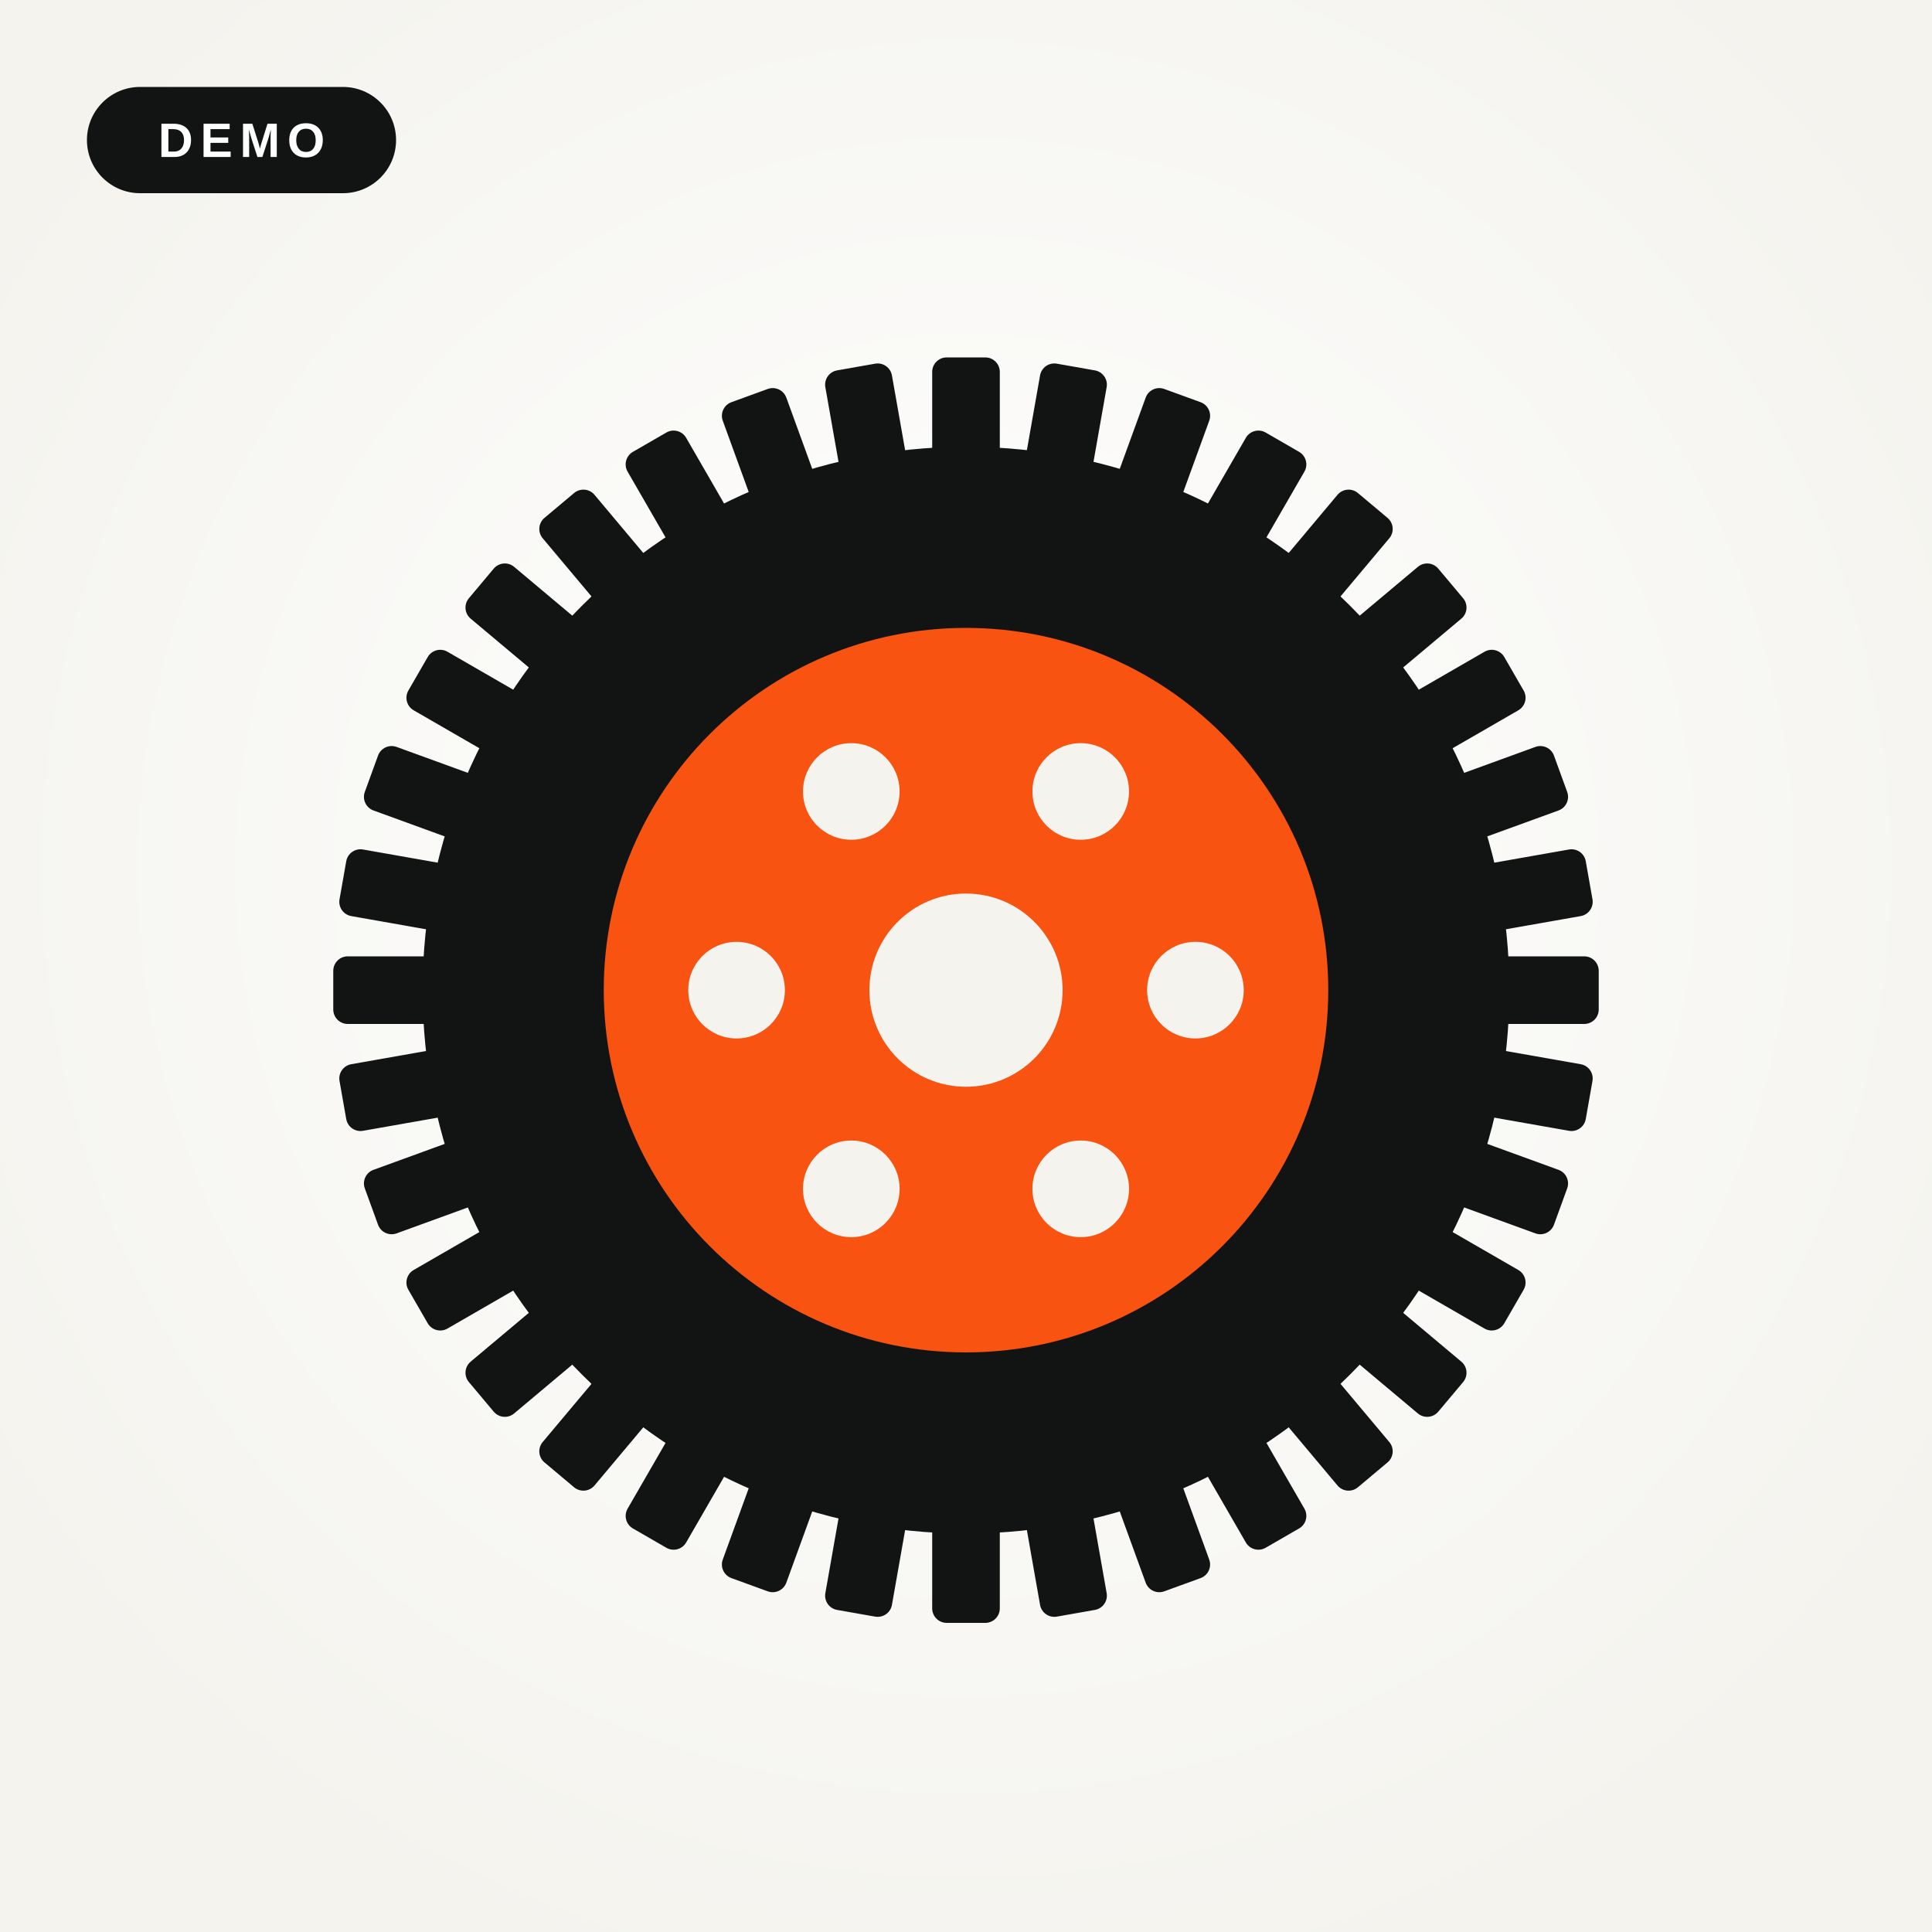
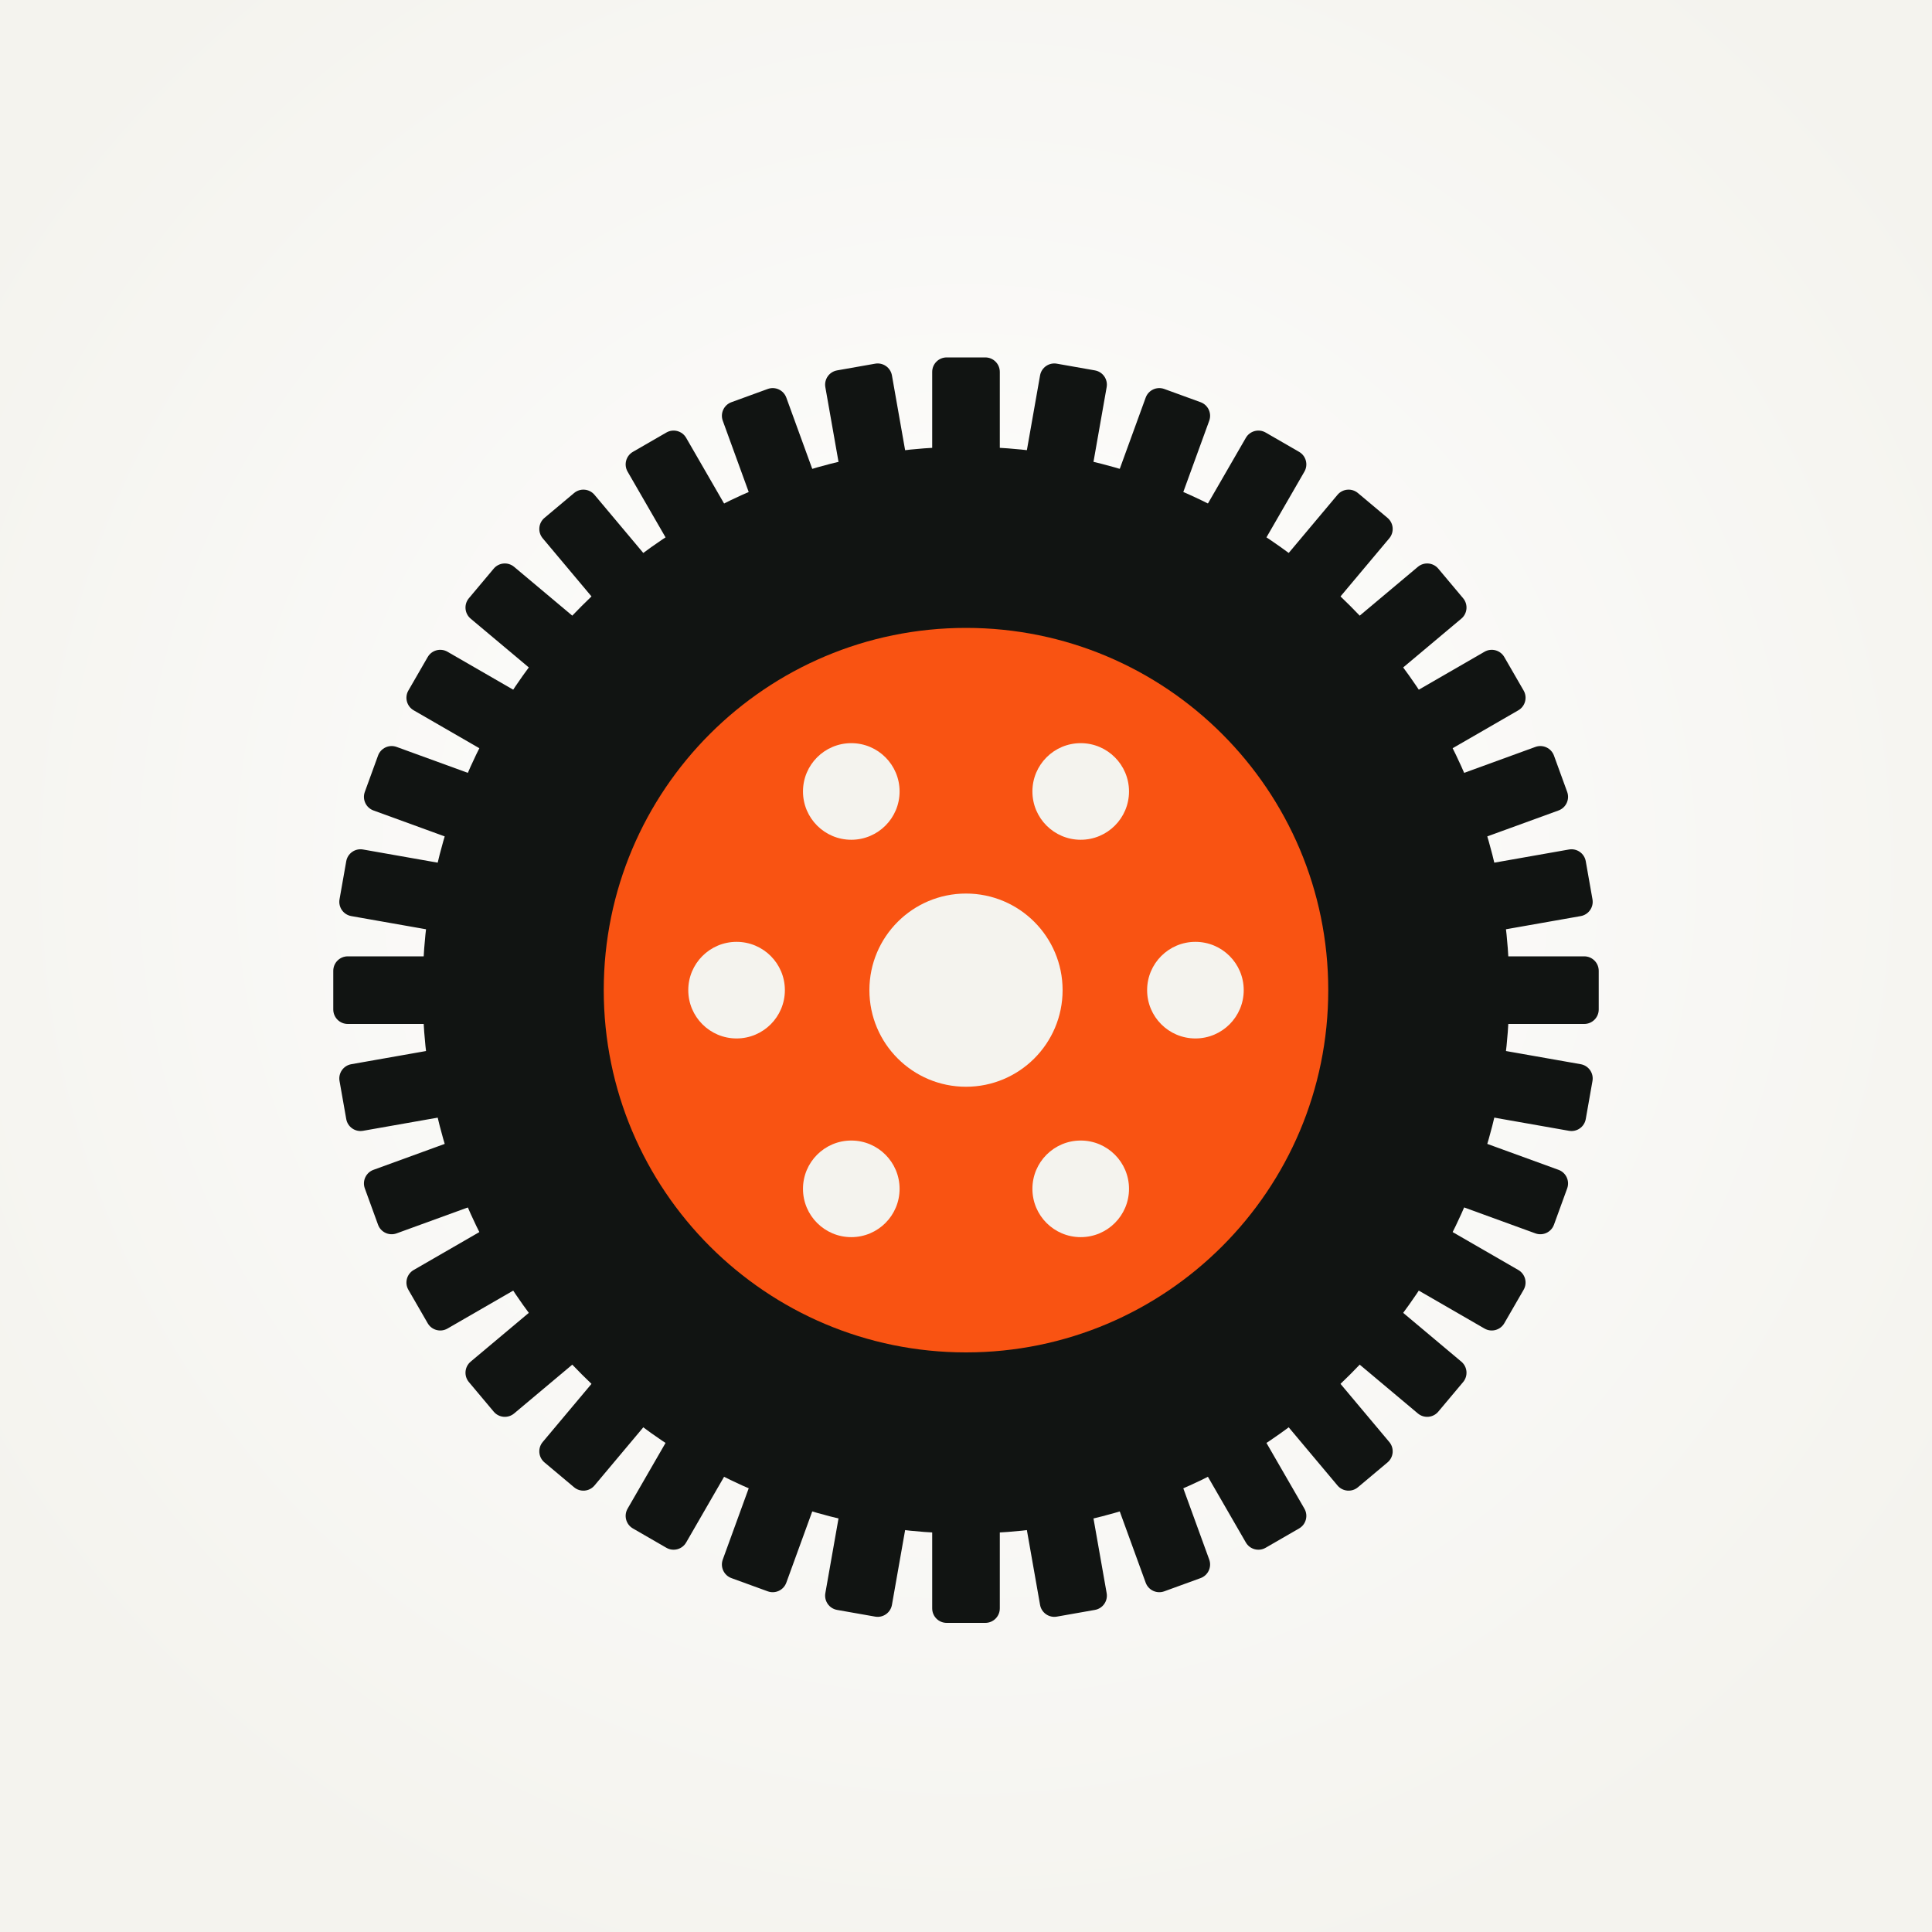
<svg xmlns="http://www.w3.org/2000/svg" viewBox="0 0 800 800" width="800" height="800">
  <defs>
    <radialGradient id="glow" cx="50%" cy="45%" r="60%">
      <stop offset="0" stop-color="#ffffff" />
      <stop offset="1" stop-color="#f4f3ee" />
    </radialGradient>
  </defs>
  <rect width="800" height="800" fill="url(#glow)" />
  <g transform="translate(400 410)">
    <rect x="-14" y="-262" width="28" height="44" rx="6" fill="#111412" transform="rotate(0)" />
    <rect x="-14" y="-262" width="28" height="44" rx="6" fill="#111412" transform="rotate(10)" />
    <rect x="-14" y="-262" width="28" height="44" rx="6" fill="#111412" transform="rotate(20)" />
    <rect x="-14" y="-262" width="28" height="44" rx="6" fill="#111412" transform="rotate(30)" />
    <rect x="-14" y="-262" width="28" height="44" rx="6" fill="#111412" transform="rotate(40)" />
    <rect x="-14" y="-262" width="28" height="44" rx="6" fill="#111412" transform="rotate(50)" />
    <rect x="-14" y="-262" width="28" height="44" rx="6" fill="#111412" transform="rotate(60)" />
    <rect x="-14" y="-262" width="28" height="44" rx="6" fill="#111412" transform="rotate(70)" />
    <rect x="-14" y="-262" width="28" height="44" rx="6" fill="#111412" transform="rotate(80)" />
    <rect x="-14" y="-262" width="28" height="44" rx="6" fill="#111412" transform="rotate(90)" />
    <rect x="-14" y="-262" width="28" height="44" rx="6" fill="#111412" transform="rotate(100)" />
    <rect x="-14" y="-262" width="28" height="44" rx="6" fill="#111412" transform="rotate(110)" />
    <rect x="-14" y="-262" width="28" height="44" rx="6" fill="#111412" transform="rotate(120)" />
    <rect x="-14" y="-262" width="28" height="44" rx="6" fill="#111412" transform="rotate(130)" />
    <rect x="-14" y="-262" width="28" height="44" rx="6" fill="#111412" transform="rotate(140)" />
    <rect x="-14" y="-262" width="28" height="44" rx="6" fill="#111412" transform="rotate(150)" />
    <rect x="-14" y="-262" width="28" height="44" rx="6" fill="#111412" transform="rotate(160)" />
    <rect x="-14" y="-262" width="28" height="44" rx="6" fill="#111412" transform="rotate(170)" />
    <rect x="-14" y="-262" width="28" height="44" rx="6" fill="#111412" transform="rotate(180)" />
    <rect x="-14" y="-262" width="28" height="44" rx="6" fill="#111412" transform="rotate(190)" />
    <rect x="-14" y="-262" width="28" height="44" rx="6" fill="#111412" transform="rotate(200)" />
    <rect x="-14" y="-262" width="28" height="44" rx="6" fill="#111412" transform="rotate(210)" />
    <rect x="-14" y="-262" width="28" height="44" rx="6" fill="#111412" transform="rotate(220)" />
    <rect x="-14" y="-262" width="28" height="44" rx="6" fill="#111412" transform="rotate(230)" />
    <rect x="-14" y="-262" width="28" height="44" rx="6" fill="#111412" transform="rotate(240)" />
    <rect x="-14" y="-262" width="28" height="44" rx="6" fill="#111412" transform="rotate(250)" />
    <rect x="-14" y="-262" width="28" height="44" rx="6" fill="#111412" transform="rotate(260)" />
    <rect x="-14" y="-262" width="28" height="44" rx="6" fill="#111412" transform="rotate(270)" />
    <rect x="-14" y="-262" width="28" height="44" rx="6" fill="#111412" transform="rotate(280)" />
    <rect x="-14" y="-262" width="28" height="44" rx="6" fill="#111412" transform="rotate(290)" />
    <rect x="-14" y="-262" width="28" height="44" rx="6" fill="#111412" transform="rotate(300)" />
    <rect x="-14" y="-262" width="28" height="44" rx="6" fill="#111412" transform="rotate(310)" />
    <rect x="-14" y="-262" width="28" height="44" rx="6" fill="#111412" transform="rotate(320)" />
    <rect x="-14" y="-262" width="28" height="44" rx="6" fill="#111412" transform="rotate(330)" />
    <rect x="-14" y="-262" width="28" height="44" rx="6" fill="#111412" transform="rotate(340)" />
    <rect x="-14" y="-262" width="28" height="44" rx="6" fill="#111412" transform="rotate(350)" />
    <circle r="225" fill="#111412" />
    <circle r="150" fill="#f95312" />
    <circle cx="95" cy="0" r="20" fill="#f4f3ee" />
    <circle cx="47.5" cy="82.272" r="20" fill="#f4f3ee" />
    <circle cx="-47.5" cy="82.272" r="20" fill="#f4f3ee" />
    <circle cx="-95" cy="1.1634144591899855e-14" r="20" fill="#f4f3ee" />
    <circle cx="-47.5" cy="-82.272" r="20" fill="#f4f3ee" />
    <circle cx="47.5" cy="-82.272" r="20" fill="#f4f3ee" />
    <circle r="40" fill="#f4f3ee" />
  </g>
-   <g transform="translate(36 36)">
-     <rect width="128" height="44" rx="22" fill="#111412" />
-     <text x="64" y="29" text-anchor="middle" font-family="Arial, sans-serif" font-size="20" font-weight="700" fill="#ffffff" letter-spacing="3">DEMO</text>
-   </g>
</svg>
